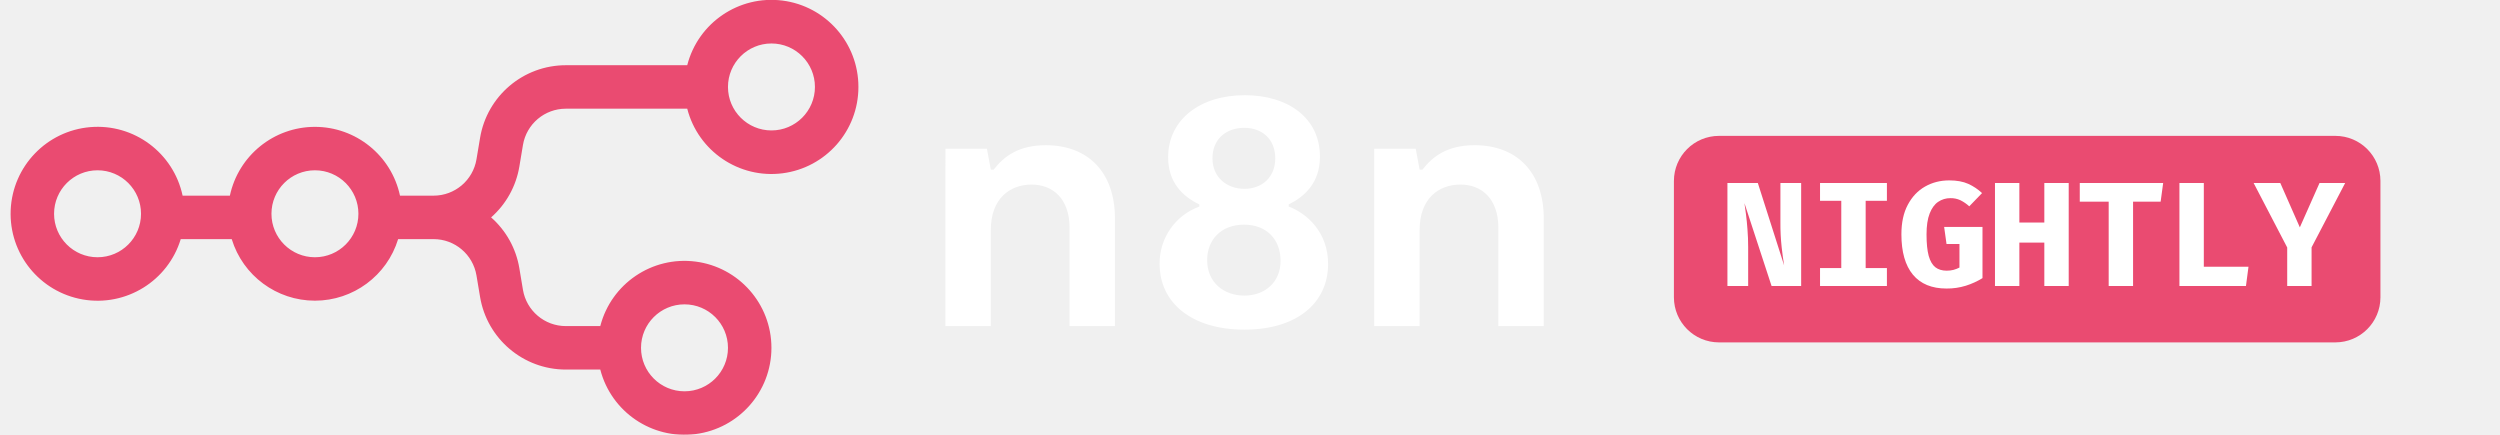
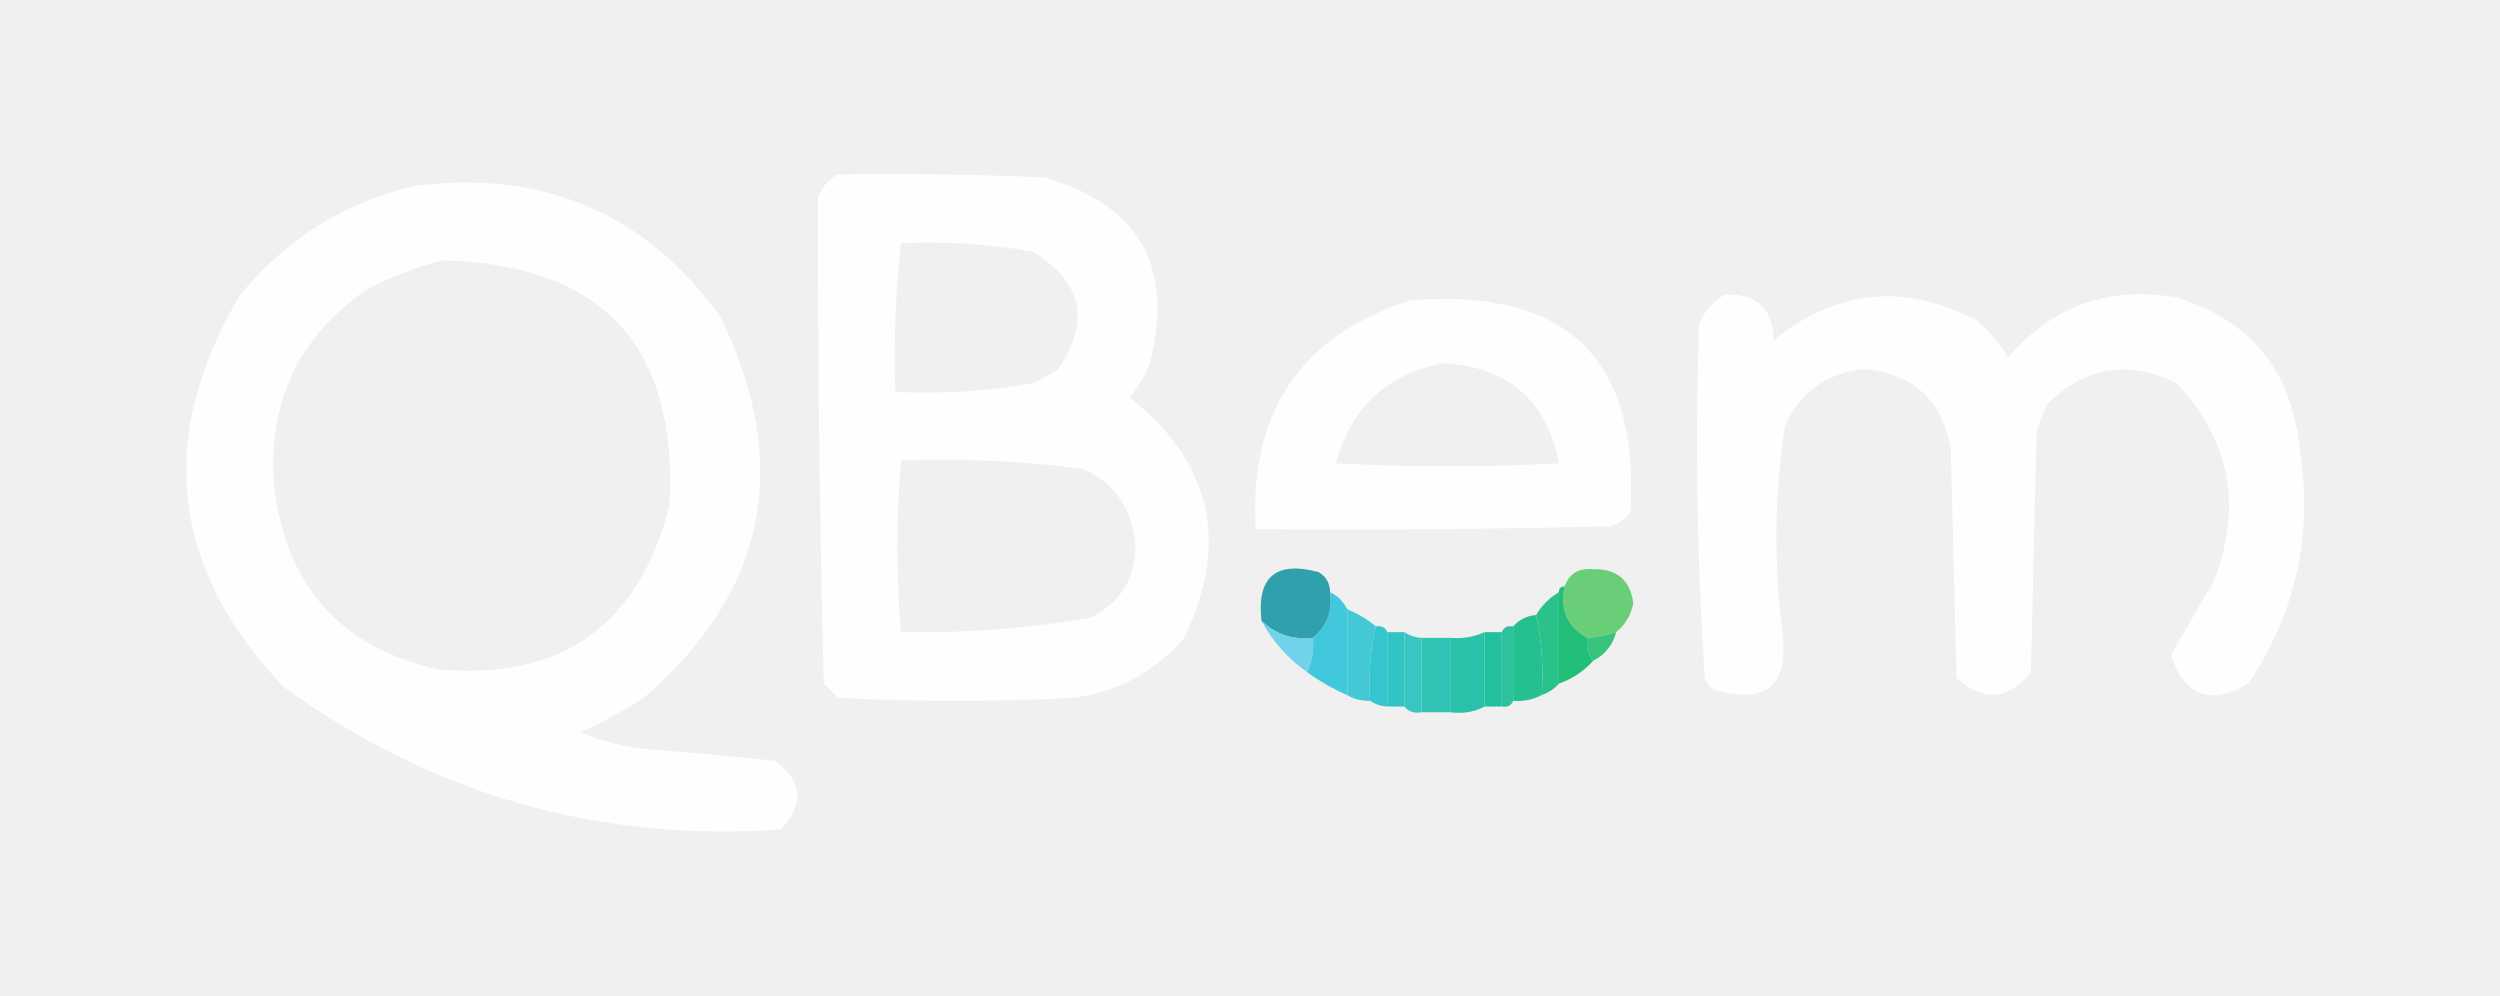
- <svg xmlns="http://www.w3.org/2000/svg" width="230" height="40" fill="none">
-   <mask id="a" width="143" height="40" x="0" y="0" maskUnits="userSpaceOnUse" style="mask-type:luminance">
-     <path fill="#fff" d="M0 0h143v40H0z" />
-   </mask>
-   <g mask="url(#a)">
-     <path fill="#EA4B71" fill-rule="evenodd" d="M78.974 8a8 8 0 0 1-15.748 2h-11.17a4 4 0 0 0-3.945 3.342l-.329 1.973a7.98 7.98 0 0 1-2.6 4.685 7.98 7.98 0 0 1 2.6 4.685l.329 1.973A4 4 0 0 0 52.056 30h3.17a8 8 0 1 1 0 4h-3.17a8 8 0 0 1-7.89-6.685l-.33-1.973A4 4 0 0 0 39.891 22h-3.263a8.005 8.005 0 0 1-15.309 0h-4.691a8 8 0 1 1 .172-4h4.348A8.003 8.003 0 0 1 36.8 18h3.09a4 4 0 0 0 3.946-3.342l.33-1.973A8 8 0 0 1 52.055 6h11.17a8 8 0 0 1 15.749 2m-4 0a4 4 0 1 1-8 0 4 4 0 0 1 8 0m-66 15.667a4 4 0 1 0 0-8 4 4 0 0 0 0 8m20 0a4 4 0 1 0 0-8 4 4 0 0 0 0 8m34 12.333a4 4 0 1 0 0-8 4 4 0 0 0 0 8" clip-rule="evenodd" />
-     <path fill="#fff" d="M86.978 30h4.177v-8.842c0-2.904 1.762-4.177 3.753-4.177 1.958 0 3.492 1.305 3.492 3.98v9.04h4.176v-9.887c0-4.275-2.48-6.755-6.363-6.755-2.447 0-3.818.979-4.797 2.25h-.26l-.36-1.924H86.98zm31.585-10.996v-.196c1.436-.718 2.872-1.958 2.872-4.405 0-3.524-2.905-5.645-6.918-5.645-4.112 0-7.049 2.25-7.049 5.71 0 2.35 1.371 3.622 2.872 4.34v.196a5.54 5.54 0 0 0-3.655 5.286c0 3.557 2.937 6.037 7.799 6.037s7.701-2.48 7.701-6.037c0-2.936-1.958-4.666-3.622-5.286m-4.079-7.244c1.632 0 2.839 1.044 2.839 2.806s-1.24 2.807-2.839 2.807-2.937-1.045-2.937-2.807c0-1.794 1.273-2.806 2.937-2.806m0 15.435c-1.893 0-3.426-1.208-3.426-3.263 0-1.86 1.272-3.264 3.393-3.264 2.089 0 3.362 1.37 3.362 3.329 0 1.99-1.469 3.198-3.329 3.198M126.428 30h4.177v-8.843c0-2.904 1.762-4.177 3.753-4.177 1.958 0 3.491 1.305 3.491 3.98V30h4.177v-9.887c0-4.275-2.48-6.755-6.363-6.755-2.447 0-3.818.979-4.797 2.25h-.261l-.359-1.924h-3.818z" />
-   </g>
-   <path fill="#EA4B71" d="M214.852 12.5h-56.703A4.15 4.15 0 0 0 154 16.649v10.702a4.15 4.15 0 0 0 4.149 4.149h56.703a4.15 4.15 0 0 0 4.149-4.149V16.649a4.15 4.15 0 0 0-4.149-4.149" />
-   <path fill="#fff" d="m162.985 26.312-2.496-7.624q.061.404.143 1.04.082.63.137 1.4.062.774.062 1.608v3.576h-1.908v-9.477h2.797l2.42 7.583a33 33 0 0 1-.226-1.661 20 20 0 0 1-.116-2.291v-3.63h1.908v9.476zm10.611-9.477v1.64h-1.955v6.189h1.955v1.648h-6.153v-1.648h1.955v-6.188h-1.955v-1.64zm5.477 9.71q-2.018 0-3.084-1.272-1.06-1.28-1.06-3.72 0-1.613.589-2.714.588-1.108 1.586-1.675.997-.568 2.229-.568 1.04 0 1.75.32.711.323 1.265.849l-1.176 1.217a3.5 3.5 0 0 0-.827-.567 2.1 2.1 0 0 0-.903-.185 1.96 1.96 0 0 0-1.135.342q-.492.334-.78 1.074-.286.73-.286 1.92 0 1.238.198 1.97.206.732.615 1.053.41.314 1.04.314.335 0 .629-.075.294-.082.547-.212V22.45h-1.19l-.219-1.573h3.528v4.71a6.8 6.8 0 0 1-1.531.699 5.8 5.8 0 0 1-1.785.259m9.005-.233v-3.993h-2.297v3.993h-2.243v-9.477h2.243v3.638h2.297v-3.638h2.243v9.477zm8.164-7.76v7.76h-2.243v-7.76h-2.66v-1.717h7.672l-.232 1.717zm4.266 7.76v-9.477h2.243v7.706h4.11l-.233 1.77zm12.157-3.555v3.555h-2.242V22.77l-3.09-5.935h2.454l1.798 4.082 1.812-4.082h2.359z" />
+ <svg xmlns="http://www.w3.org/2000/svg" clip-rule="evenodd" fill-rule="evenodd" image-rendering="optimizeQuality" shape-rendering="geometricPrecision" text-rendering="geometricPrecision" version="1.1" viewBox="0 0 437 174">
+   <path d="m146.5 30.5c12.005-0.167 24.005 1e-4 36 0.5 16.638 4.768 22.804 15.601 18.5 32.5-0.914 2.164-2.081 4.164-3.5 6 14.31 11.375 17.477 25.375 9.5 42-5.138 5.986-11.638 9.486-19.5 10.5-13.667 0.667-27.333 0.667-41 0l-2.5-2.5c-0.736-28.334-1.069-56.668-1-85 0.69-1.85 1.856-3.184 3.5-4zm11 12c7.738-0.356 15.405 0.144 23 1.5 8.64 5.195 10.14 12.028 4.5 20.5-1.419 0.96-2.919 1.794-4.5 2.5-7.915 1.401-15.915 1.901-24 1.5-0.303-8.751 0.03-17.418 1-26zm0 38c10.745-0.429 21.412 0.071 32 1.5 5.737 2.786 8.737 7.453 9 14-0.286 5.614-2.952 9.614-8 12-10.898 1.867-21.898 2.7-33 2.5-0.842-10.07-0.842-20.07 0-30z" fill="#fefffe" opacity=".944" />
+   <path d="m72.5 32.5c22.593-2.874 40.427 4.793 53.5 23 12.503 25.799 8.003 47.965-13.5 66.5-3.538 2.269-7.205 4.269-11 6 3.779 1.625 7.779 2.625 12 3 7.343 0.556 14.677 1.223 22 2 4.821 3.601 5.154 7.601 1 12-32.025 2.214-61.025-6.119-87-25-19.746-20.876-22.246-43.71-7.5-68.5 8.118-9.8 18.285-16.133 30.5-19zm5 13c27.932 0.765 41.099 15.099 39.5 43-5.441 20.969-18.941 30.469-40.5 28.5-16.856-3.856-26.356-14.356-28.5-31.5-1.387-14.527 3.78-26.027 15.5-34.5 4.517-2.554 9.184-4.388 14-5.5z" fill="#fefffe" opacity=".94" />
+   <path d="m301.5 51.5c5.593-0.24 8.427 2.427 8.5 8 11.068-8.946 22.901-10.113 35.5-3.5 2.209 1.873 4.042 4.04 5.5 6.5 7.796-9.044 17.63-12.544 29.5-10.5 12.935 3.985 20.102 12.818 21.5 26.5 2.356 14.889-0.644 28.556-9 41-6.672 3.893-11.172 2.226-13.5-5 2.484-4.296 4.984-8.629 7.5-13 5.013-12.982 2.847-24.482-6.5-34.5-8.364-4.115-15.864-2.949-22.5 3.5-0.862 1.587-1.529 3.254-2 5-0.333 14-0.667 28-1 42-3.866 4.916-8.199 5.249-13 1-0.333-13.333-0.667-26.667-1-40-1.451-8.45-6.451-13.117-15-14-6.601 0.633-11.268 3.966-14 10-1.794 11.795-1.961 23.628-0.5 35.5 1.354 9.807-2.646 13.307-12 10.5-0.692-0.525-1.192-1.192-1.5-2-1.372-20.651-1.705-41.318-1-62 1.025-2.187 2.525-3.854 4.5-5z" fill="#fefffe" opacity=".93" />
+   <path d="m246.5 52.5c27.276-2.219 40.11 10.114 38.5 37-0.903 1.201-2.069 2.035-3.5 2.5-20.664 0.5-41.331 0.667-62 0.5-1.179-20.446 7.821-33.78 27-40zm6 11c11.197 0.7 17.864 6.533 20 17.5-13 0.667-26 0.667-39 0 2.741-9.914 9.074-15.747 19-17.5z" fill="#fefffe" opacity=".92" />
+   <path d="m232.5 103.5c0.484 3.288-0.516 5.955-3 8-3.535 0.368-6.535-0.632-9-3-0.832-7.666 2.502-10.499 10-8.5 1.323 0.816 1.989 1.983 2 3.5z" fill="#289da9" opacity=".955" />
+   <path d="m282.5 110.5c-1.617 0.538-3.284 0.871-5 1-3.509-1.879-4.842-4.879-4-9 0.786-2.235 2.452-3.235 5-3 4.151-0.094 6.484 1.906 7 6-0.457 2.098-1.457 3.764-3 5z" fill="#60cb6f" opacity=".932" />
+   <path d="m272.5 103.5v16c-0.79 0.901-1.79 1.568-3 2 0.319-4.863-0.014-9.53-1-14 1-1.667 2.333-3 4-4z" fill="#13bc7e" opacity=".89" />
+   <path d="m232.5 103.5c1.333 0.667 2.333 1.667 3 3v15c-2.532-1.096-4.865-2.429-7-4 0.841-1.879 1.175-3.879 1-6 2.484-2.045 3.484-4.712 3-8z" fill="#34c5dc" opacity=".928" />
+   <path d="m235.5 106.5c1.868 0.763 3.535 1.763 5 3-0.985 4.134-1.318 8.468-1 13-1.459 0.067-2.792-0.266-4-1v-15z" fill="#2fc4d2" opacity=".893" />
+   <path d="m268.5 107.5c0.986 4.47 1.319 9.137 1 14-1.542 0.801-3.208 1.134-5 1v-13c1.014-1.174 2.347-1.84 4-2z" fill="#16bd8a" opacity=".935" />
+   <path d="m240.5 109.5c0.992-0.172 1.658 0.162 2 1v13c-1.109-0.057-2.109-0.39-3-1-0.318-4.532 0.015-8.866 1-13z" fill="#2cc3cb" opacity=".951" />
+   <path d="m264.5 109.5v13c-0.342 0.838-1.008 1.172-2 1v-13c0.342-0.838 1.008-1.172 2-1z" fill="#19bd92" opacity=".909" />
+   <path d="m273.5 102.5c-0.842 4.121 0.491 7.121 4 9-0.268 1.599 0.066 2.932 1 4-1.647 1.826-3.647 3.16-6 4v-16c0-0.667 0.333-1 1-1z" fill="#17bc74" opacity=".956" />
+   <path d="m220.5 108.5c2.465 2.368 5.465 3.368 9 3 0.175 2.121-0.159 4.121-1 6-3.381-2.38-6.047-5.38-8-9z" fill="#3ac5e6" opacity=".688" />
+   <path d="m242.5 110.5h3v13h-3v-13z" fill="#29c3c4" opacity=".963" />
+   <path d="m245.5 110.5c0.891 0.61 1.891 0.943 3 1v13c-1.291 0.237-2.291-0.096-3-1v-13z" fill="#27c2bd" opacity=".912" />
+   <path d="m259.5 110.5h3v13h-3v-13z" fill="#1abe99" opacity=".958" />
+   <path d="m248.5 111.5h5v13h-5v-13z" fill="#22c1b2" opacity=".928" />
+   <path d="m259.5 110.5v13c-1.765 0.961-3.765 1.295-6 1v-13c2.121 0.175 4.121-0.159 6-1z" fill="#1ec0a5" opacity=".942" />
+   <path d="m282.5 110.5c-0.58 2.249-1.913 3.915-4 5-0.934-1.068-1.268-2.401-1-4 1.716-0.129 3.383-0.462 5-1z" fill="#1b6" opacity=".835" />
</svg>
